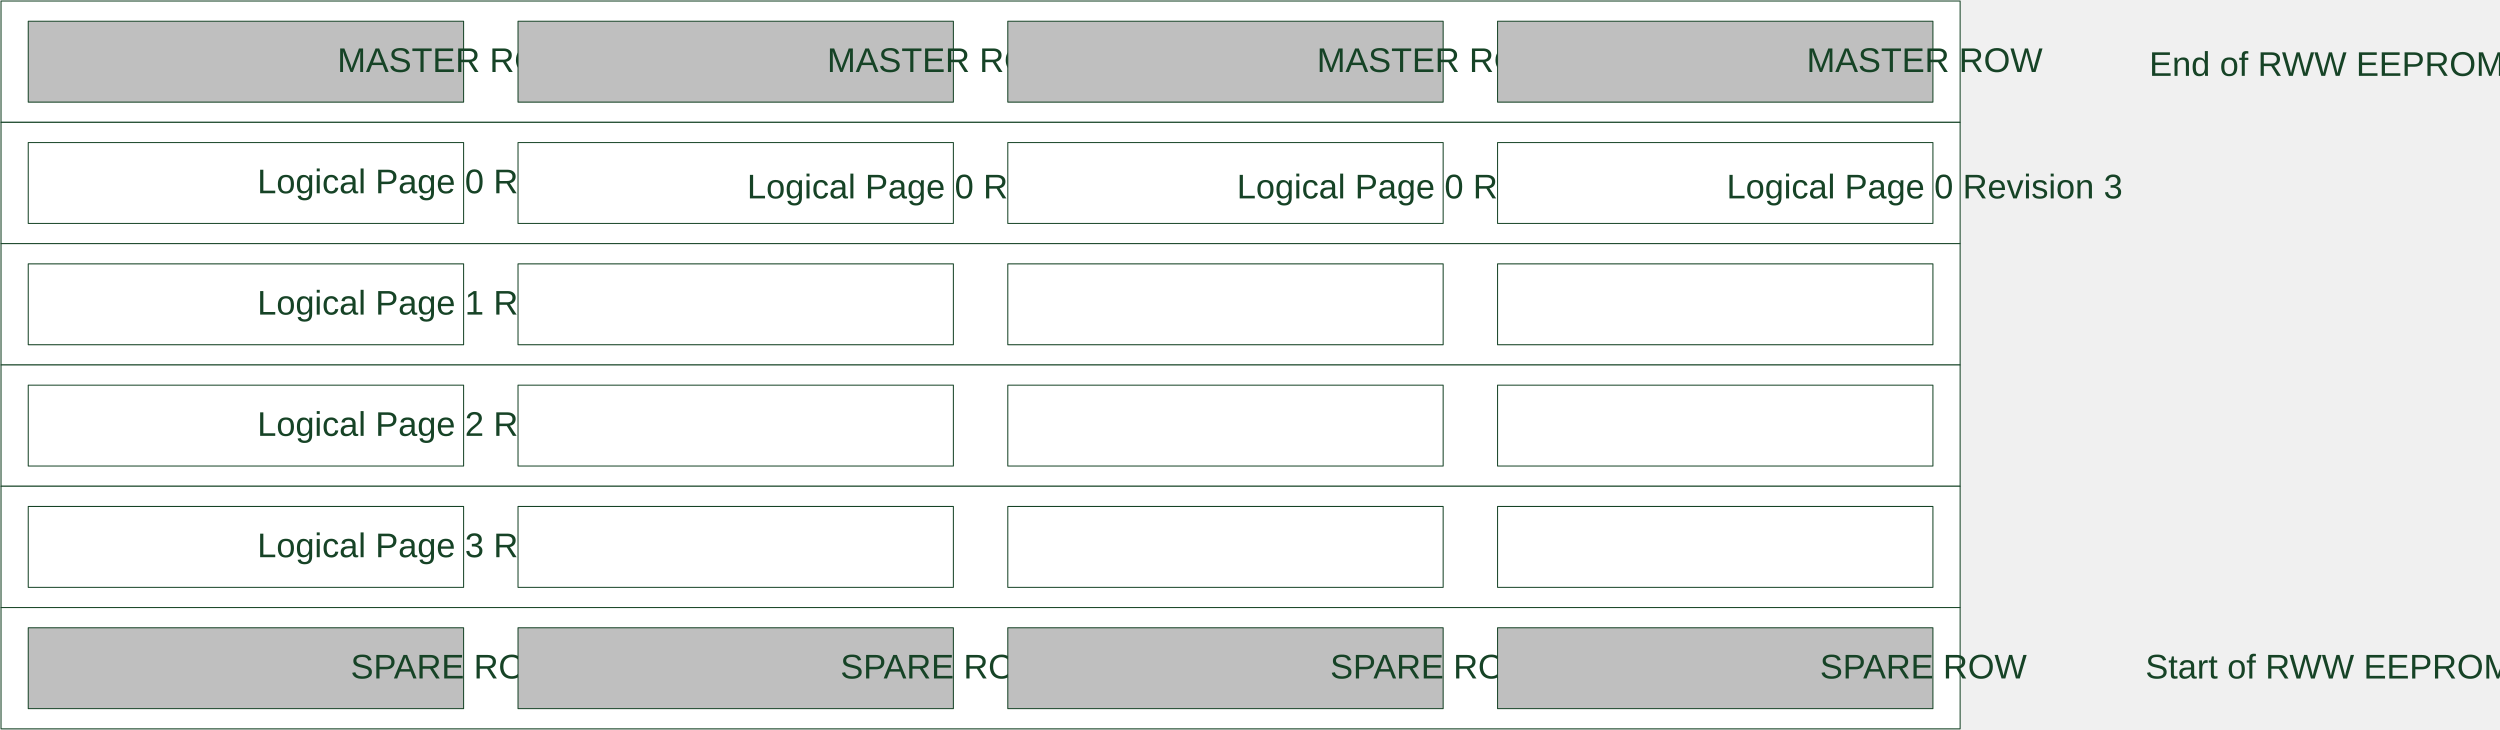
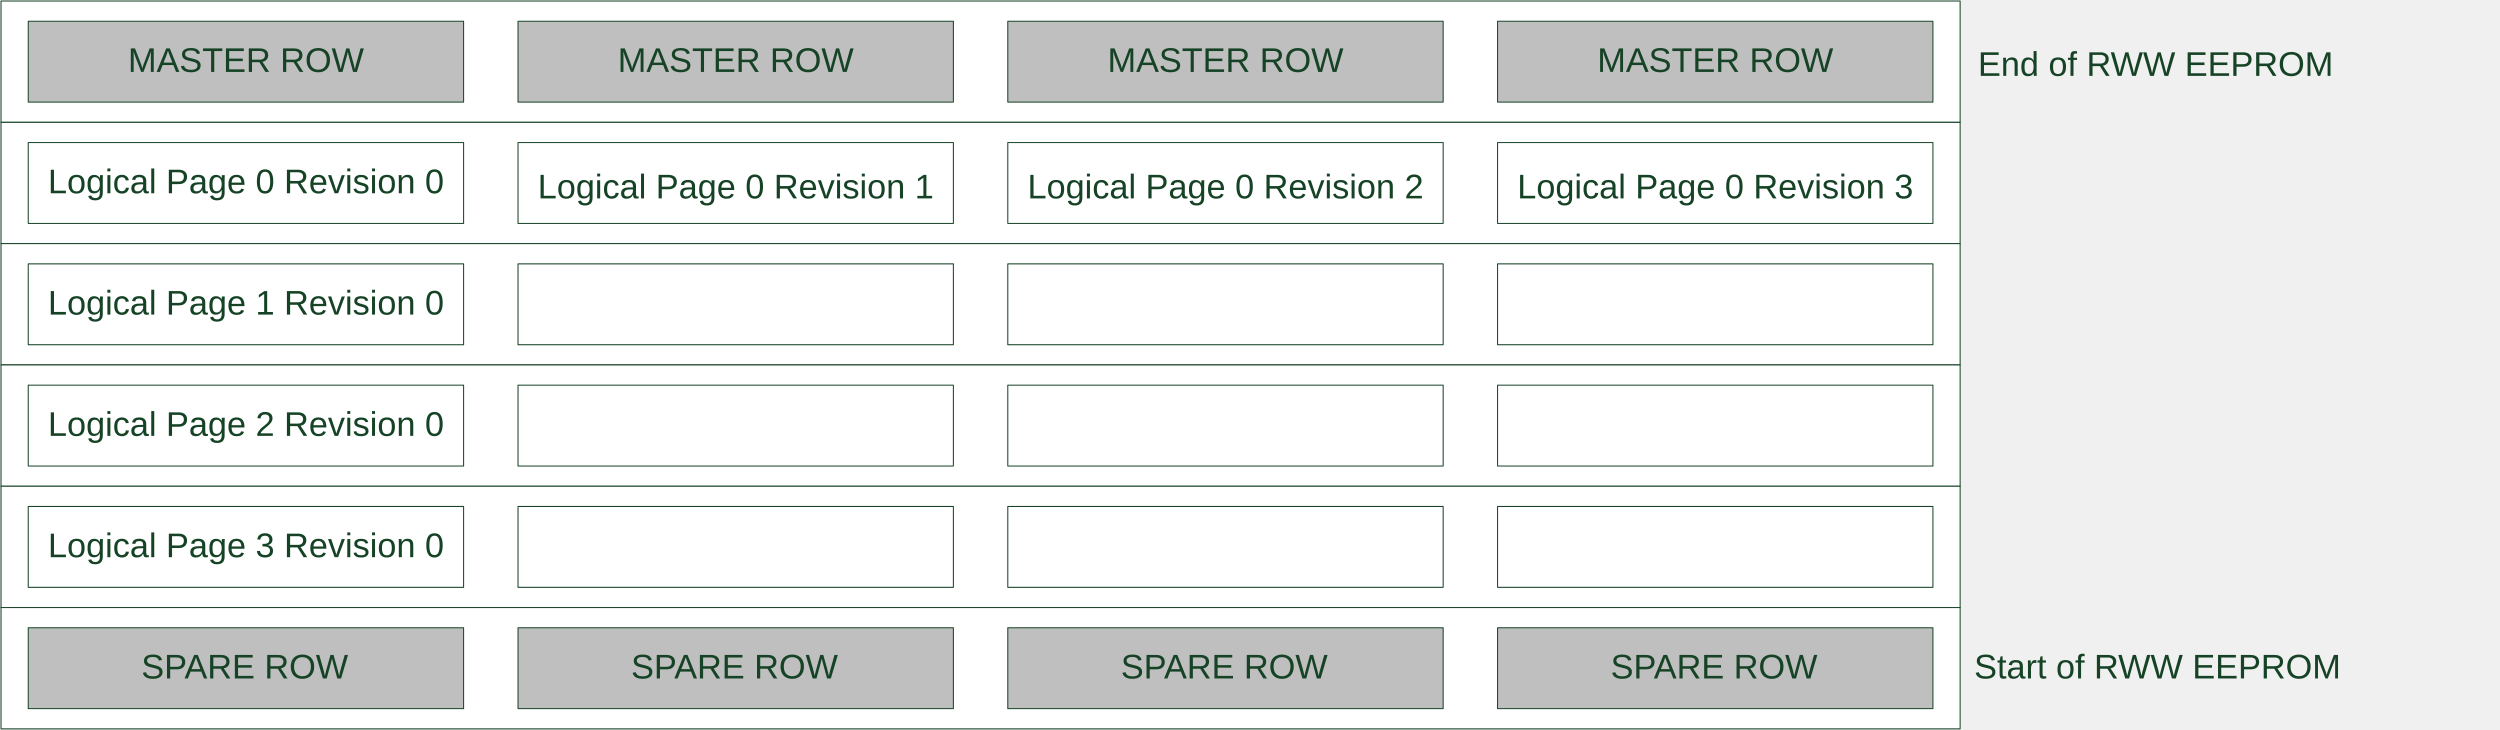
- <svg xmlns="http://www.w3.org/2000/svg" xmlns:ns1="http://schemas.microsoft.com/visio/2003/SVGExtensions/" width="8.114in" height="2.369in" viewBox="0 0 584.189 170.559" xml:space="preserve" color-interpolation-filters="sRGB" class="st6">
-   <ns1:documentProperties ns1:langID="1033" />
-   <style type="text/css">
- 	
- 		.st1 {fill:#ffffff;stroke:#164326;stroke-linecap:round;stroke-linejoin:round;stroke-width:0.24}
- 		.st2 {fill:#bfbfbf;stroke:#164326;stroke-linecap:round;stroke-linejoin:round;stroke-width:0.24}
- 		.st3 {fill:#164326;font-family:Arial;font-size:0.667em}
- 		.st4 {font-size:1em}
- 		.st5 {fill:none;stroke:none;stroke-linecap:round;stroke-linejoin:round;stroke-width:0.72}
- 		.st6 {fill:none;fill-rule:evenodd;font-size:12px;overflow:visible;stroke-linecap:square;stroke-miterlimit:3}
- 	
- 	</style>
-   <g ns1:mID="0" ns1:index="1" ns1:groupContext="foregroundPage">
-     <ns1:pageProperties ns1:drawingScale="0.0393701" ns1:pageScale="0.0393701" ns1:drawingUnits="24" ns1:shadowOffsetX="8.50388" ns1:shadowOffsetY="-8.50388" />
-     <g id="group1-1" transform="translate(0.241688,-141.972)" ns1:mID="1" ns1:groupContext="group">
-       <g id="shape2-2" ns1:mID="2" ns1:groupContext="shape">
-         <ns1:userDefs>
-           <ns1:ud ns1:nameU="visVersion" ns1:val="VT0(12):26" />
-         </ns1:userDefs>
-         <rect x="0" y="142.212" width="457.792" height="28.346" class="st1" />
+ <svg xmlns="http://www.w3.org/2000/svg" width="778.918" height="227.412" class="st6" color-interpolation-filters="sRGB" viewBox="0 0 584.189 170.559" xml:space="preserve">
+   <style type="text/css">.st1,.st2{fill:#fff;stroke:#164326;stroke-linecap:round;stroke-linejoin:round;stroke-width:.24}.st2{fill:#bfbfbf}.st3{fill:#164326;font-family:Arial;font-size:.667em}.st4{font-size:1em}.st5{fill:none;stroke:none;stroke-linecap:round;stroke-linejoin:round;stroke-width:.72}.st6{fill:none;fill-rule:evenodd;font-size:12px;overflow:visible;stroke-linecap:square;stroke-miterlimit:3}</style>
+   <g>
+     <g id="group1-1" transform="translate(0.241688,-141.972)">
+       <g id="shape2-2">
+         <rect width="457.792" height="28.346" x="0" y="142.212" class="st1" />
      </g>
-       <g id="shape3-4" ns1:mID="3" ns1:groupContext="shape" transform="translate(6.35824,-4.72378)">
-         <ns1:userDefs>
-           <ns1:ud ns1:nameU="visVersion" ns1:val="VT0(12):26" />
-         </ns1:userDefs>
-         <ns1:textBlock ns1:margins="rect(3.99997,3.99997,3.99997,3.99997)" ns1:tabSpace="42.5194" />
-         <ns1:textRect cx="50.864" cy="161.11" width="101.74" height="18.898" />
-         <rect x="0" y="151.661" width="101.732" height="18.898" class="st2" />
-         <text x="23.31" y="163.51" class="st3" ns1:langID="1033">
-           <ns1:paragraph ns1:horizAlign="1" />
-           <ns1:tabList />MASTER ROW                                        </text>
+       <g id="shape3-4" transform="translate(6.35824,-4.72378)">
+         <rect width="101.732" height="18.898" x="0" y="151.661" class="st2" />
+         <text x="23.31" y="163.51" class="st3">MASTER ROW</text>
      </g>
-       <g id="shape4-7" ns1:mID="4" ns1:groupContext="shape" transform="translate(120.807,-4.72378)">
-         <ns1:userDefs>
-           <ns1:ud ns1:nameU="visVersion" ns1:val="VT0(12):26" />
-         </ns1:userDefs>
-         <ns1:textBlock ns1:margins="rect(3.99997,3.99997,3.99997,3.99997)" ns1:tabSpace="42.5194" />
-         <ns1:textRect cx="50.864" cy="161.11" width="101.74" height="18.898" />
-         <rect x="0" y="151.661" width="101.732" height="18.898" class="st2" />
-         <text x="23.31" y="163.51" class="st3" ns1:langID="1033">
-           <ns1:paragraph ns1:horizAlign="1" />
-           <ns1:tabList />MASTER ROW</text>
+       <g id="shape4-7" transform="translate(120.807,-4.72378)">
+         <rect width="101.732" height="18.898" x="0" y="151.661" class="st2" />
+         <text x="23.31" y="163.51" class="st3">MASTER ROW</text>
      </g>
-       <g id="shape5-10" ns1:mID="5" ns1:groupContext="shape" transform="translate(235.256,-4.72378)">
-         <ns1:userDefs>
-           <ns1:ud ns1:nameU="visVersion" ns1:val="VT0(12):26" />
-         </ns1:userDefs>
-         <ns1:textBlock ns1:margins="rect(3.99997,3.99997,3.99997,3.99997)" ns1:tabSpace="42.5194" />
-         <ns1:textRect cx="50.864" cy="161.11" width="101.74" height="18.898" />
-         <rect x="0" y="151.661" width="101.732" height="18.898" class="st2" />
-         <text x="23.31" y="163.51" class="st3" ns1:langID="1033">
-           <ns1:paragraph ns1:horizAlign="1" />
-           <ns1:tabList />MASTER ROW</text>
+       <g id="shape5-10" transform="translate(235.256,-4.72378)">
+         <rect width="101.732" height="18.898" x="0" y="151.661" class="st2" />
+         <text x="23.31" y="163.51" class="st3">MASTER ROW</text>
      </g>
-       <g id="shape6-13" ns1:mID="6" ns1:groupContext="shape" transform="translate(349.702,-4.72378)">
-         <ns1:userDefs>
-           <ns1:ud ns1:nameU="visVersion" ns1:val="VT0(12):26" />
-         </ns1:userDefs>
-         <ns1:textBlock ns1:margins="rect(3.99997,3.99997,3.99997,3.99997)" ns1:tabSpace="42.5194" />
-         <ns1:textRect cx="50.864" cy="161.11" width="101.74" height="18.898" />
-         <rect x="0" y="151.661" width="101.732" height="18.898" class="st2" />
-         <text x="23.31" y="163.51" class="st3" ns1:langID="1033">
-           <ns1:paragraph ns1:horizAlign="1" />
-           <ns1:tabList />MASTER ROW                                        </text>
+       <g id="shape6-13" transform="translate(349.702,-4.72378)">
+         <rect width="101.732" height="18.898" x="0" y="151.661" class="st2" />
+         <text x="23.31" y="163.51" class="st3">MASTER ROW</text>
      </g>
    </g>
-     <g id="group7-16" transform="translate(0.241688,-113.626)" ns1:mID="7" ns1:groupContext="group">
-       <g id="shape8-17" ns1:mID="8" ns1:groupContext="shape">
-         <ns1:userDefs>
-           <ns1:ud ns1:nameU="visVersion" ns1:val="VT0(12):26" />
-         </ns1:userDefs>
-         <rect x="0" y="142.212" width="457.792" height="28.346" class="st1" />
+     <g id="group7-16" transform="translate(0.241688,-113.626)">
+       <g id="shape8-17">
+         <rect width="457.792" height="28.346" x="0" y="142.212" class="st1" />
      </g>
-       <g id="shape9-19" ns1:mID="9" ns1:groupContext="shape" transform="translate(6.35824,-4.72378)">
-         <ns1:userDefs>
-           <ns1:ud ns1:nameU="visVersion" ns1:val="VT0(12):26" />
-         </ns1:userDefs>
-         <ns1:textBlock ns1:margins="rect(3.99997,3.99997,3.99997,3.99997)" ns1:tabSpace="42.5194" />
-         <ns1:textRect cx="50.864" cy="161.11" width="101.74" height="18.898" />
-         <rect x="0" y="151.661" width="101.732" height="18.898" class="st1" />
-         <text x="4.61" y="163.51" class="st3" ns1:langID="1033">
-           <ns1:paragraph ns1:horizAlign="1" />
-           <ns1:tabList />Logical Page 0 Revision 0</text>
+       <g id="shape9-19" transform="translate(6.35824,-4.72378)">
+         <rect width="101.732" height="18.898" x="0" y="151.661" class="st1" />
+         <text x="4.61" y="163.51" class="st3">Logical Page 0 Revision 0</text>
      </g>
-       <g id="shape10-22" ns1:mID="10" ns1:groupContext="shape" transform="translate(120.807,-4.72378)">
-         <ns1:userDefs>
-           <ns1:ud ns1:nameU="visVersion" ns1:val="VT0(12):26" />
-         </ns1:userDefs>
-         <ns1:textBlock ns1:margins="rect(0,0,0,0)" />
-         <ns1:textRect cx="50.866" cy="161.11" width="101.74" height="18.898" />
-         <rect x="0" y="151.661" width="101.732" height="18.898" class="st1" />
-         <text x="4.61" y="164.71" class="st3" ns1:langID="1033">
-           <ns1:paragraph ns1:horizAlign="1" />
-           <ns1:tabList />Logical Page 0 Revision <tspan class="st4" ns1:langID="2052">1</tspan>
+       <g id="shape10-22" transform="translate(120.807,-4.72378)">
+         <rect width="101.732" height="18.898" x="0" y="151.661" class="st1" />
+         <text x="4.61" y="164.71" class="st3">Logical Page 0 Revision <tspan class="st4">1</tspan>
        </text>
      </g>
-       <g id="shape11-26" ns1:mID="11" ns1:groupContext="shape" transform="translate(235.256,-4.72378)">
-         <ns1:userDefs>
-           <ns1:ud ns1:nameU="visVersion" ns1:val="VT0(12):26" />
-         </ns1:userDefs>
-         <ns1:textBlock ns1:margins="rect(0,0,0,0)" />
-         <ns1:textRect cx="50.866" cy="161.11" width="101.74" height="18.898" />
-         <rect x="0" y="151.661" width="101.732" height="18.898" class="st1" />
-         <text x="4.61" y="164.71" class="st3" ns1:langID="1033">
-           <ns1:paragraph ns1:horizAlign="1" />
-           <ns1:tabList />Logical Page 0 Revision <tspan class="st4" ns1:langID="2052">2</tspan>
+       <g id="shape11-26" transform="translate(235.256,-4.72378)">
+         <rect width="101.732" height="18.898" x="0" y="151.661" class="st1" />
+         <text x="4.61" y="164.71" class="st3">Logical Page 0 Revision <tspan class="st4">2</tspan>
        </text>
      </g>
-       <g id="shape12-30" ns1:mID="12" ns1:groupContext="shape" transform="translate(349.702,-4.72378)">
-         <ns1:userDefs>
-           <ns1:ud ns1:nameU="visVersion" ns1:val="VT0(12):26" />
-         </ns1:userDefs>
-         <ns1:textBlock ns1:margins="rect(0,0,0,0)" />
-         <ns1:textRect cx="50.866" cy="161.11" width="101.74" height="18.898" />
-         <rect x="0" y="151.661" width="101.732" height="18.898" class="st1" />
-         <text x="4.61" y="164.71" class="st3" ns1:langID="1033">
-           <ns1:paragraph ns1:horizAlign="1" />
-           <ns1:tabList />Logical Page 0 Revision <tspan class="st4" ns1:langID="2052">3</tspan>
+       <g id="shape12-30" transform="translate(349.702,-4.72378)">
+         <rect width="101.732" height="18.898" x="0" y="151.661" class="st1" />
+         <text x="4.61" y="164.71" class="st3">Logical Page 0 Revision <tspan class="st4">3</tspan>
        </text>
      </g>
    </g>
-     <g id="group13-34" transform="translate(0.241688,-85.2806)" ns1:mID="13" ns1:groupContext="group">
-       <g id="shape14-35" ns1:mID="14" ns1:groupContext="shape">
-         <ns1:userDefs>
-           <ns1:ud ns1:nameU="visVersion" ns1:val="VT0(12):26" />
-         </ns1:userDefs>
-         <rect x="0" y="142.212" width="457.792" height="28.346" class="st1" />
+     <g id="group13-34" transform="translate(0.241688,-85.2806)">
+       <g id="shape14-35">
+         <rect width="457.792" height="28.346" x="0" y="142.212" class="st1" />
      </g>
-       <g id="shape15-37" ns1:mID="15" ns1:groupContext="shape" transform="translate(6.35824,-4.72378)">
-         <ns1:userDefs>
-           <ns1:ud ns1:nameU="visVersion" ns1:val="VT0(12):26" />
-         </ns1:userDefs>
-         <ns1:textBlock ns1:margins="rect(3.99997,3.99997,3.99997,3.99997)" ns1:tabSpace="42.5194" />
-         <ns1:textRect cx="50.864" cy="161.11" width="101.74" height="18.898" />
-         <rect x="0" y="151.661" width="101.732" height="18.898" class="st1" />
-         <text x="4.61" y="163.51" class="st3" ns1:langID="1033">
-           <ns1:paragraph ns1:horizAlign="1" />
-           <ns1:tabList />Logical Page 1 Revision 0</text>
+       <g id="shape15-37" transform="translate(6.35824,-4.72378)">
+         <rect width="101.732" height="18.898" x="0" y="151.661" class="st1" />
+         <text x="4.61" y="163.51" class="st3">Logical Page 1 Revision 0</text>
      </g>
-       <g id="shape16-40" ns1:mID="16" ns1:groupContext="shape" transform="translate(120.807,-4.72378)">
-         <ns1:userDefs>
-           <ns1:ud ns1:nameU="visVersion" ns1:val="VT0(12):26" />
-         </ns1:userDefs>
-         <rect x="0" y="151.661" width="101.732" height="18.898" class="st1" />
+       <g id="shape16-40" transform="translate(120.807,-4.72378)">
+         <rect width="101.732" height="18.898" x="0" y="151.661" class="st1" />
      </g>
-       <g id="shape17-42" ns1:mID="17" ns1:groupContext="shape" transform="translate(235.256,-4.72378)">
-         <ns1:userDefs>
-           <ns1:ud ns1:nameU="visVersion" ns1:val="VT0(12):26" />
-         </ns1:userDefs>
-         <rect x="0" y="151.661" width="101.732" height="18.898" class="st1" />
+       <g id="shape17-42" transform="translate(235.256,-4.72378)">
+         <rect width="101.732" height="18.898" x="0" y="151.661" class="st1" />
      </g>
-       <g id="shape18-44" ns1:mID="18" ns1:groupContext="shape" transform="translate(349.702,-4.72378)">
-         <ns1:userDefs>
-           <ns1:ud ns1:nameU="visVersion" ns1:val="VT0(12):26" />
-         </ns1:userDefs>
-         <rect x="0" y="151.661" width="101.732" height="18.898" class="st1" />
+       <g id="shape18-44" transform="translate(349.702,-4.72378)">
+         <rect width="101.732" height="18.898" x="0" y="151.661" class="st1" />
      </g>
    </g>
-     <g id="group19-46" transform="translate(0.241688,-56.9344)" ns1:mID="19" ns1:groupContext="group">
-       <g id="shape20-47" ns1:mID="20" ns1:groupContext="shape">
-         <ns1:userDefs>
-           <ns1:ud ns1:nameU="visVersion" ns1:val="VT0(12):26" />
-         </ns1:userDefs>
-         <rect x="0" y="142.212" width="457.792" height="28.346" class="st1" />
+     <g id="group19-46" transform="translate(0.241688,-56.9344)">
+       <g id="shape20-47">
+         <rect width="457.792" height="28.346" x="0" y="142.212" class="st1" />
      </g>
-       <g id="shape21-49" ns1:mID="21" ns1:groupContext="shape" transform="translate(6.35824,-4.72378)">
-         <ns1:userDefs>
-           <ns1:ud ns1:nameU="visVersion" ns1:val="VT0(12):26" />
-         </ns1:userDefs>
-         <ns1:textBlock ns1:margins="rect(3.99997,3.99997,3.99997,3.99997)" ns1:tabSpace="42.5194" />
-         <ns1:textRect cx="50.864" cy="161.11" width="101.74" height="18.898" />
-         <rect x="0" y="151.661" width="101.732" height="18.898" class="st1" />
-         <text x="4.61" y="163.51" class="st3" ns1:langID="1033">
-           <ns1:paragraph ns1:horizAlign="1" />
-           <ns1:tabList />Logical Page 2 Revision 0</text>
+       <g id="shape21-49" transform="translate(6.35824,-4.72378)">
+         <rect width="101.732" height="18.898" x="0" y="151.661" class="st1" />
+         <text x="4.61" y="163.51" class="st3">Logical Page 2 Revision 0</text>
      </g>
-       <g id="shape22-52" ns1:mID="22" ns1:groupContext="shape" transform="translate(120.807,-4.72378)">
-         <ns1:userDefs>
-           <ns1:ud ns1:nameU="visVersion" ns1:val="VT0(12):26" />
-         </ns1:userDefs>
-         <rect x="0" y="151.661" width="101.732" height="18.898" class="st1" />
+       <g id="shape22-52" transform="translate(120.807,-4.72378)">
+         <rect width="101.732" height="18.898" x="0" y="151.661" class="st1" />
      </g>
-       <g id="shape23-54" ns1:mID="23" ns1:groupContext="shape" transform="translate(235.256,-4.72378)">
-         <ns1:userDefs>
-           <ns1:ud ns1:nameU="visVersion" ns1:val="VT0(12):26" />
-         </ns1:userDefs>
-         <rect x="0" y="151.661" width="101.732" height="18.898" class="st1" />
+       <g id="shape23-54" transform="translate(235.256,-4.72378)">
+         <rect width="101.732" height="18.898" x="0" y="151.661" class="st1" />
      </g>
-       <g id="shape24-56" ns1:mID="24" ns1:groupContext="shape" transform="translate(349.702,-4.72378)">
-         <ns1:userDefs>
-           <ns1:ud ns1:nameU="visVersion" ns1:val="VT0(12):26" />
-         </ns1:userDefs>
-         <rect x="0" y="151.661" width="101.732" height="18.898" class="st1" />
+       <g id="shape24-56" transform="translate(349.702,-4.72378)">
+         <rect width="101.732" height="18.898" x="0" y="151.661" class="st1" />
      </g>
    </g>
-     <g id="group25-58" transform="translate(0.241688,-28.588)" ns1:mID="25" ns1:groupContext="group">
-       <g id="shape26-59" ns1:mID="26" ns1:groupContext="shape">
-         <ns1:userDefs>
-           <ns1:ud ns1:nameU="visVersion" ns1:val="VT0(12):26" />
-         </ns1:userDefs>
-         <rect x="0" y="142.212" width="457.792" height="28.346" class="st1" />
+     <g id="group25-58" transform="translate(0.241688,-28.588)">
+       <g id="shape26-59">
+         <rect width="457.792" height="28.346" x="0" y="142.212" class="st1" />
      </g>
-       <g id="shape27-61" ns1:mID="27" ns1:groupContext="shape" transform="translate(6.35824,-4.72378)">
-         <ns1:userDefs>
-           <ns1:ud ns1:nameU="visVersion" ns1:val="VT0(12):26" />
-         </ns1:userDefs>
-         <ns1:textBlock ns1:margins="rect(3.99997,3.99997,3.99997,3.99997)" ns1:tabSpace="42.5194" />
-         <ns1:textRect cx="50.864" cy="161.11" width="101.74" height="18.898" />
-         <rect x="0" y="151.661" width="101.732" height="18.898" class="st1" />
-         <text x="4.61" y="163.51" class="st3" ns1:langID="1033">
-           <ns1:paragraph ns1:horizAlign="1" />
-           <ns1:tabList />Logical Page 3 Revision 0        </text>
+       <g id="shape27-61" transform="translate(6.35824,-4.72378)">
+         <rect width="101.732" height="18.898" x="0" y="151.661" class="st1" />
+         <text x="4.61" y="163.51" class="st3">Logical Page 3 Revision 0</text>
      </g>
-       <g id="shape28-64" ns1:mID="28" ns1:groupContext="shape" transform="translate(120.807,-4.72378)">
-         <ns1:userDefs>
-           <ns1:ud ns1:nameU="visVersion" ns1:val="VT0(12):26" />
-         </ns1:userDefs>
-         <rect x="0" y="151.661" width="101.732" height="18.898" class="st1" />
+       <g id="shape28-64" transform="translate(120.807,-4.72378)">
+         <rect width="101.732" height="18.898" x="0" y="151.661" class="st1" />
      </g>
-       <g id="shape29-66" ns1:mID="29" ns1:groupContext="shape" transform="translate(235.256,-4.72378)">
-         <ns1:userDefs>
-           <ns1:ud ns1:nameU="visVersion" ns1:val="VT0(12):26" />
-         </ns1:userDefs>
-         <rect x="0" y="151.661" width="101.732" height="18.898" class="st1" />
+       <g id="shape29-66" transform="translate(235.256,-4.72378)">
+         <rect width="101.732" height="18.898" x="0" y="151.661" class="st1" />
      </g>
-       <g id="shape30-68" ns1:mID="30" ns1:groupContext="shape" transform="translate(349.702,-4.72378)">
-         <ns1:userDefs>
-           <ns1:ud ns1:nameU="visVersion" ns1:val="VT0(12):26" />
-         </ns1:userDefs>
-         <rect x="0" y="151.661" width="101.732" height="18.898" class="st1" />
+       <g id="shape30-68" transform="translate(349.702,-4.72378)">
+         <rect width="101.732" height="18.898" x="0" y="151.661" class="st1" />
      </g>
    </g>
-     <g id="group31-70" transform="translate(0.241688,-0.241797)" ns1:mID="31" ns1:groupContext="group">
-       <g id="shape32-71" ns1:mID="32" ns1:groupContext="shape">
-         <ns1:userDefs>
-           <ns1:ud ns1:nameU="visVersion" ns1:val="VT0(12):26" />
-         </ns1:userDefs>
-         <rect x="0" y="142.212" width="457.792" height="28.346" class="st1" />
+     <g id="group31-70" transform="translate(0.241688,-0.241797)">
+       <g id="shape32-71">
+         <rect width="457.792" height="28.346" x="0" y="142.212" class="st1" />
      </g>
-       <g id="shape33-73" ns1:mID="33" ns1:groupContext="shape" transform="translate(6.35824,-4.72378)">
-         <ns1:userDefs>
-           <ns1:ud ns1:nameU="visVersion" ns1:val="VT0(12):26" />
-         </ns1:userDefs>
-         <ns1:textBlock ns1:margins="rect(3.99997,3.99997,3.99997,3.99997)" ns1:tabSpace="42.5194" />
-         <ns1:textRect cx="50.864" cy="161.11" width="101.74" height="18.898" />
-         <rect x="0" y="151.661" width="101.732" height="18.898" class="st2" />
-         <text x="26.42" y="163.51" class="st3" ns1:langID="1033">
-           <ns1:paragraph ns1:horizAlign="1" />
-           <ns1:tabList />SPARE ROW                                        </text>
+       <g id="shape33-73" transform="translate(6.35824,-4.72378)">
+         <rect width="101.732" height="18.898" x="0" y="151.661" class="st2" />
+         <text x="26.42" y="163.51" class="st3">SPARE ROW</text>
      </g>
-       <g id="shape34-76" ns1:mID="34" ns1:groupContext="shape" transform="translate(120.807,-4.72378)">
-         <ns1:userDefs>
-           <ns1:ud ns1:nameU="visVersion" ns1:val="VT0(12):26" />
-         </ns1:userDefs>
-         <ns1:textBlock ns1:margins="rect(3.99997,3.99997,3.99997,3.99997)" ns1:tabSpace="42.5194" />
-         <ns1:textRect cx="50.864" cy="161.11" width="101.74" height="18.898" />
-         <rect x="0" y="151.661" width="101.732" height="18.898" class="st2" />
-         <text x="26.42" y="163.51" class="st3" ns1:langID="1033">
-           <ns1:paragraph ns1:horizAlign="1" />
-           <ns1:tabList />SPARE ROW</text>
+       <g id="shape34-76" transform="translate(120.807,-4.72378)">
+         <rect width="101.732" height="18.898" x="0" y="151.661" class="st2" />
+         <text x="26.42" y="163.51" class="st3">SPARE ROW</text>
      </g>
-       <g id="shape35-79" ns1:mID="35" ns1:groupContext="shape" transform="translate(235.256,-4.72378)">
-         <ns1:userDefs>
-           <ns1:ud ns1:nameU="visVersion" ns1:val="VT0(12):26" />
-         </ns1:userDefs>
-         <ns1:textBlock ns1:margins="rect(3.99997,3.99997,3.99997,3.99997)" ns1:tabSpace="42.5194" />
-         <ns1:textRect cx="50.864" cy="161.11" width="101.74" height="18.898" />
-         <rect x="0" y="151.661" width="101.732" height="18.898" class="st2" />
-         <text x="26.42" y="163.51" class="st3" ns1:langID="1033">
-           <ns1:paragraph ns1:horizAlign="1" />
-           <ns1:tabList />SPARE ROW</text>
+       <g id="shape35-79" transform="translate(235.256,-4.72378)">
+         <rect width="101.732" height="18.898" x="0" y="151.661" class="st2" />
+         <text x="26.42" y="163.51" class="st3">SPARE ROW</text>
      </g>
-       <g id="shape36-82" ns1:mID="36" ns1:groupContext="shape" transform="translate(349.702,-4.72378)">
-         <ns1:userDefs>
-           <ns1:ud ns1:nameU="visVersion" ns1:val="VT0(12):26" />
-         </ns1:userDefs>
-         <ns1:textBlock ns1:margins="rect(3.99997,3.99997,3.99997,3.99997)" ns1:tabSpace="42.5194" />
-         <ns1:textRect cx="50.864" cy="161.11" width="101.74" height="18.898" />
-         <rect x="0" y="151.661" width="101.732" height="18.898" class="st2" />
-         <text x="26.42" y="163.51" class="st3" ns1:langID="1033">
-           <ns1:paragraph ns1:horizAlign="1" />
-           <ns1:tabList />SPARE ROW</text>
+       <g id="shape36-82" transform="translate(349.702,-4.72378)">
+         <rect width="101.732" height="18.898" x="0" y="151.661" class="st2" />
+         <text x="26.42" y="163.51" class="st3">SPARE ROW</text>
      </g>
    </g>
-     <g id="shape37-85" ns1:mID="37" ns1:groupContext="shape" transform="translate(458.207,-147.232)">
-       <ns1:userDefs />
-       <ns1:textBlock ns1:margins="rect(3.99997,3.99997,3.99997,3.99997)" ns1:tabSpace="42.5194" />
-       <ns1:textRect cx="62.628" cy="162.559" width="125.26" height="16" />
-       <rect x="0" y="154.559" width="125.26" height="16" class="st5" />
-       <text x="4" y="164.96" class="st3" ns1:langID="1033">
-         <ns1:paragraph />
-         <ns1:tabList />End of RWW EEPROM                                </text>
+     <g id="shape37-85" transform="translate(458.207,-147.232)">
+       <rect width="125.26" height="16" x="0" y="154.559" class="st5" />
+       <text x="4" y="164.96" class="st3">End of RWW EEPROM</text>
    </g>
-     <g id="shape38-88" ns1:mID="38" ns1:groupContext="shape" transform="translate(457.309,-6.4132)">
-       <ns1:userDefs />
-       <ns1:textBlock ns1:margins="rect(3.99997,3.99997,3.99997,3.99997)" ns1:tabSpace="42.5194" />
-       <ns1:textRect cx="63.077" cy="162.559" width="126.16" height="16" />
-       <rect x="0" y="154.559" width="126.157" height="16" class="st5" />
-       <text x="4" y="164.96" class="st3" ns1:langID="1033">
-         <ns1:paragraph />
-         <ns1:tabList />Start of RWW EEPROM                                </text>
+     <g id="shape38-88" transform="translate(457.309,-6.4132)">
+       <rect width="126.157" height="16" x="0" y="154.559" class="st5" />
+       <text x="4" y="164.96" class="st3">Start of RWW EEPROM</text>
    </g>
  </g>
</svg>
